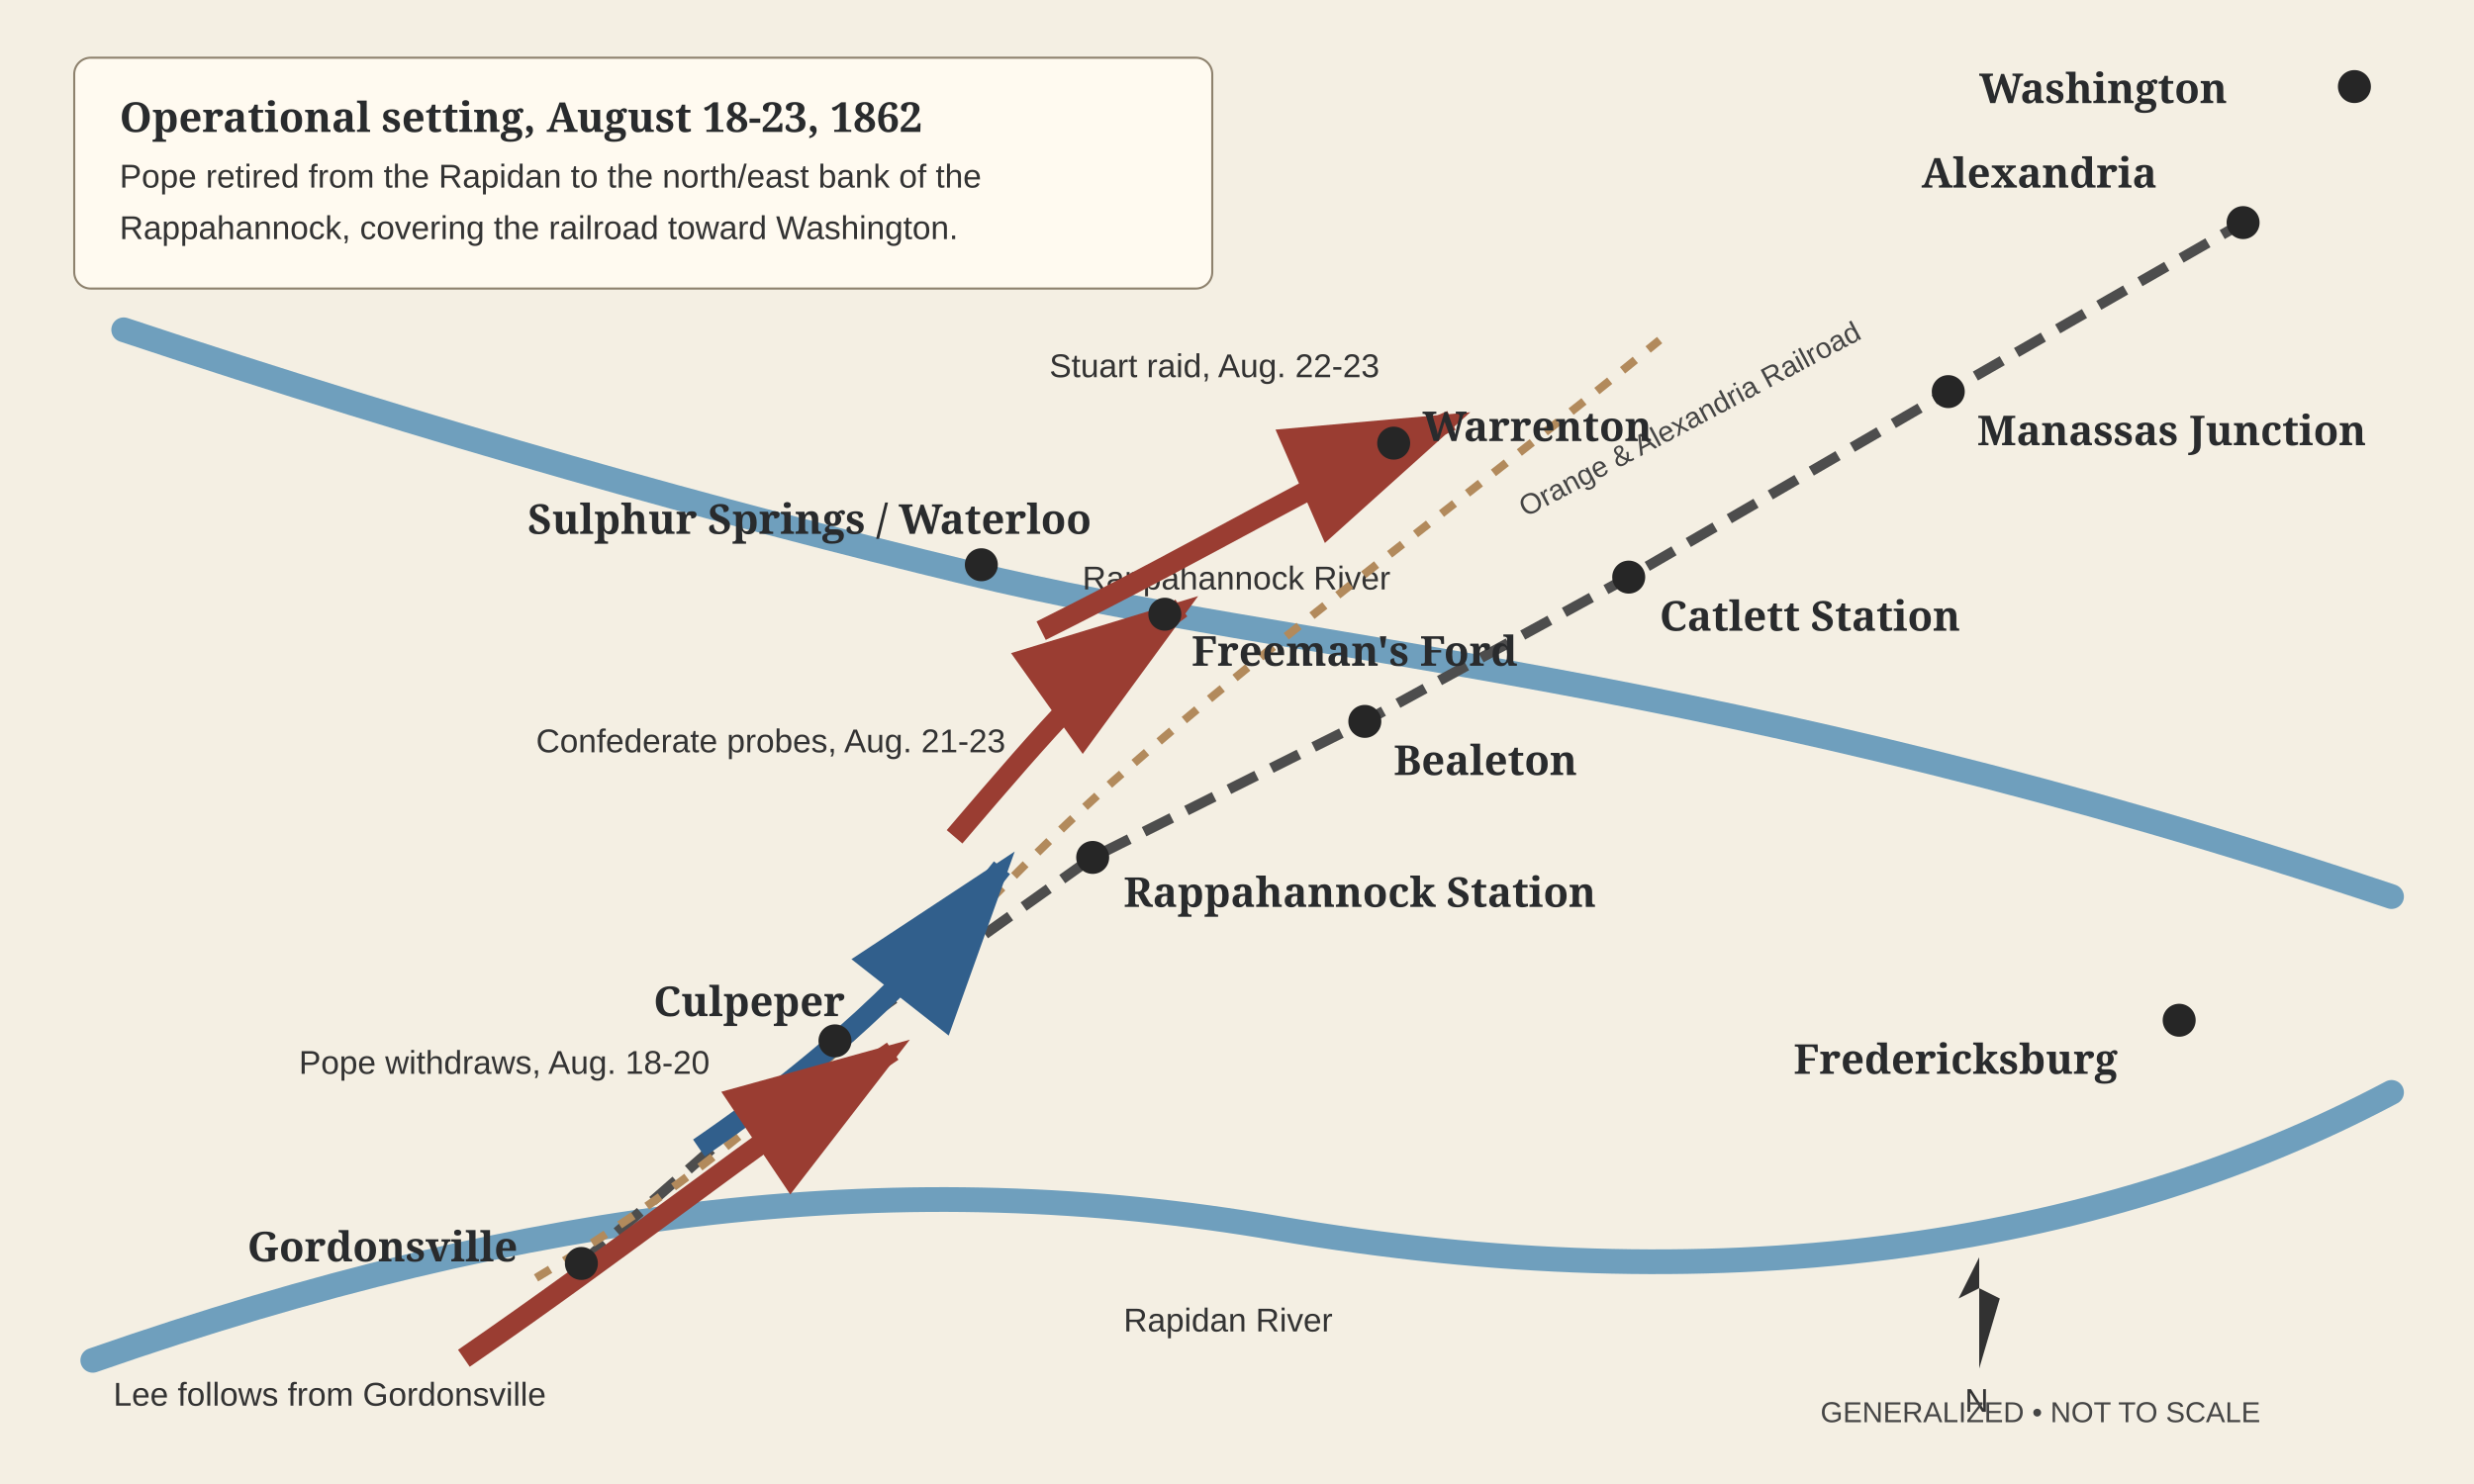
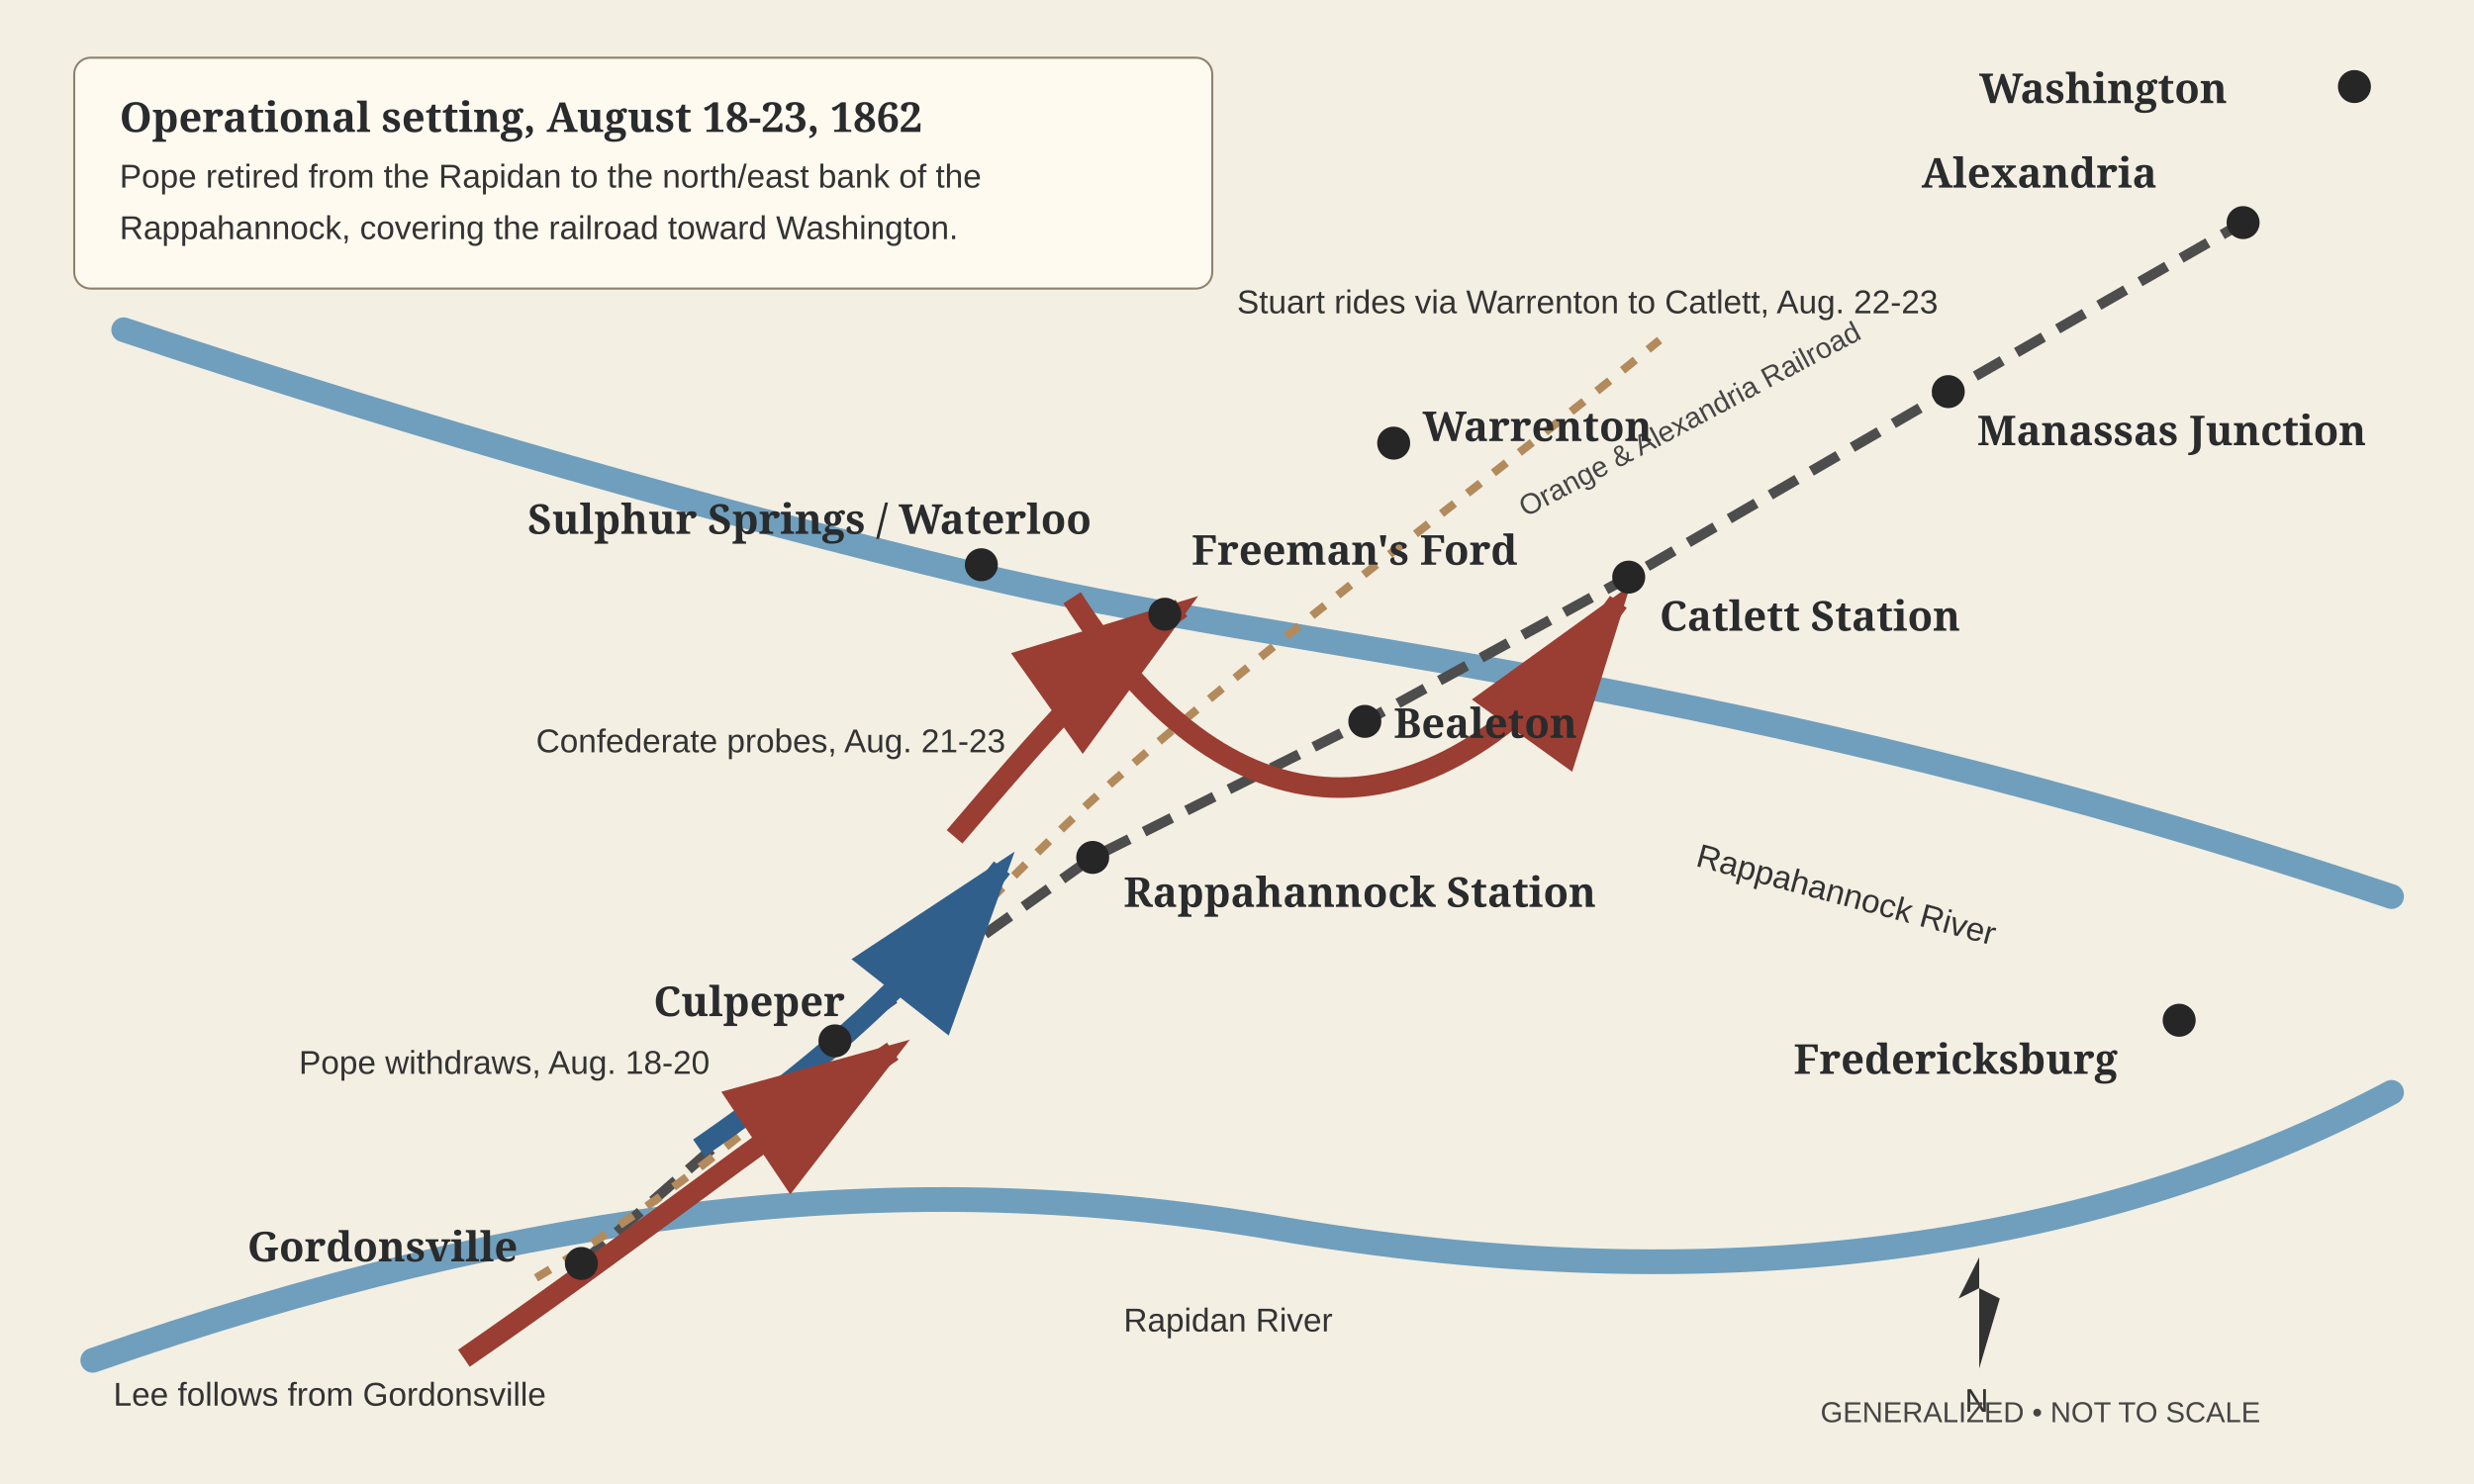
<svg xmlns="http://www.w3.org/2000/svg" viewBox="0 0 1200 720" role="img" aria-labelledby="title desc">
  <defs>
    <marker id="blueArrow" markerWidth="10" markerHeight="10" refX="8" refY="3" orient="auto">
      <path d="M0,0 L0,6 L9,3 z" fill="#315f8c" />
    </marker>
    <marker id="redArrow" markerWidth="10" markerHeight="10" refX="8" refY="3" orient="auto">
      <path d="M0,0 L0,6 L9,3 z" fill="#9a3d32" />
    </marker>
    <style>
      .label{font:600 20px Georgia,serif;fill:#292b2d}.small{font:16px Arial,sans-serif;fill:#333}.tiny{font:14px Arial,sans-serif;fill:#454545}.city{fill:#262626}.water{fill:none;stroke:#6f9fbd;stroke-width:12;stroke-linecap:round}.rail{fill:none;stroke:#4d4d4d;stroke-width:5;stroke-dasharray:15 8}.road{fill:none;stroke:#b28a5c;stroke-width:4;stroke-dasharray:8 8}.us{fill:none;stroke:#315f8c;stroke-width:10;marker-end:url(#blueArrow)}.cs{fill:none;stroke:#9a3d32;stroke-width:10;marker-end:url(#redArrow)}
    </style>
  </defs>
  <rect width="1200" height="720" fill="#f4efe3" />
  <path d="M45 660 C260 585 440 565 620 596 C830 632 1015 607 1160 530" class="water" />
  <text x="545" y="646" class="small" fill="#426f8f">Rapidan River</text>
  <path d="M60 160 C210 210 350 249 470 278 C630 317 835 326 1160 435" class="water" />
-   <text x="525" y="286" class="small" fill="#426f8f">Rappahannock River</text>
+   <text x="822" y="420" class="small" fill="#426f8f" transform="rotate(15 822 420)">Rappahannock River</text>
  <path d="M282 613 L405 505 L530 416 L662 350 L790 280 L945 190 L1088 108" class="rail" />
  <text x="740" y="251" class="tiny" transform="rotate(-28 740 251)">Orange &amp; Alexandria Railroad</text>
  <path d="M260 620 C395 540 462 448 540 379 C625 304 720 235 805 165" class="road" />
  <path d="M339 557 C412 507 453 463 486 421" class="us" />
  <text x="145" y="521" class="small" fill="#315f8c">Pope withdraws, Aug. 18-20</text>
  <path d="M225 659 C302 606 366 555 433 510" class="cs" />
  <text x="55" y="682" class="small" fill="#9a3d32">Lee follows from Gordonsville</text>
  <path d="M463 406 C510 351 535 322 573 295" class="cs" />
  <text x="260" y="365" class="small" fill="#9a3d32">Confederate probes, Aug. 21-23</text>
-   <path d="M505 306 C593 262 642 231 704 204" class="cs" />
-   <text x="509" y="183" class="small" fill="#9a3d32">Stuart raid, Aug. 22-23</text>
+   <path d="M520 290 C600 415 700 410 785 292" class="cs" />
+   <text x="600" y="152" class="small" fill="#9a3d32">Stuart rides via Warrenton to Catlett, Aug. 22-23</text>
  <g>
    <circle cx="282" cy="613" r="8" class="city" />
    <text x="120" y="612" class="label">Gordonsville</text>
  </g>
  <g>
    <circle cx="405" cy="505" r="8" class="city" />
    <text x="317" y="493" class="label">Culpeper</text>
  </g>
  <g>
    <circle cx="530" cy="416" r="8" class="city" />
    <text x="545" y="440" class="label">Rappahannock Station</text>
  </g>
  <g>
    <circle cx="565" cy="298" r="8" class="city" />
-     <text x="578" y="323" class="label">Freeman's Ford</text>
+     <text x="578" y="274" class="label">Freeman's Ford</text>
  </g>
  <g>
    <circle cx="476" cy="274" r="8" class="city" />
    <text x="256" y="259" class="label">Sulphur Springs / Waterloo</text>
  </g>
  <g>
    <circle cx="662" cy="350" r="8" class="city" />
-     <text x="676" y="376" class="label">Bealeton</text>
+     <text x="676" y="358" class="label">Bealeton</text>
  </g>
  <g>
    <circle cx="676" cy="215" r="8" class="city" />
    <text x="690" y="214" class="label">Warrenton</text>
  </g>
  <g>
    <circle cx="790" cy="280" r="8" class="city" />
    <text x="805" y="306" class="label">Catlett Station</text>
  </g>
  <g>
    <circle cx="945" cy="190" r="8" class="city" />
    <text x="959" y="216" class="label">Manassas Junction</text>
  </g>
  <g>
    <circle cx="1088" cy="108" r="8" class="city" />
    <text x="932" y="91" class="label">Alexandria</text>
  </g>
  <g>
    <circle cx="1142" cy="42" r="8" class="city" />
    <text x="960" y="50" class="label">Washington</text>
  </g>
  <g>
    <circle cx="1057" cy="495" r="8" class="city" />
    <text x="870" y="521" class="label">Fredericksburg</text>
  </g>
  <rect x="36" y="28" width="552" height="112" rx="8" fill="#fffaf0" stroke="#8e826e" />
  <text x="58" y="64" class="label">Operational setting, August 18-23, 1862</text>
  <text x="58" y="91" class="small">Pope retired from the Rapidan to the north/east bank of the</text>
  <text x="58" y="116" class="small">Rappahannock, covering the railroad toward Washington.</text>
  <g transform="translate(960 610)">
    <path d="M0 54 L0 0 L-10 20 L0 15 L10 20 Z" fill="#323232" />
    <text x="-7" y="75" class="small">N</text>
  </g>
  <text x="883" y="690" class="tiny">GENERALIZED • NOT TO SCALE</text>
</svg>
